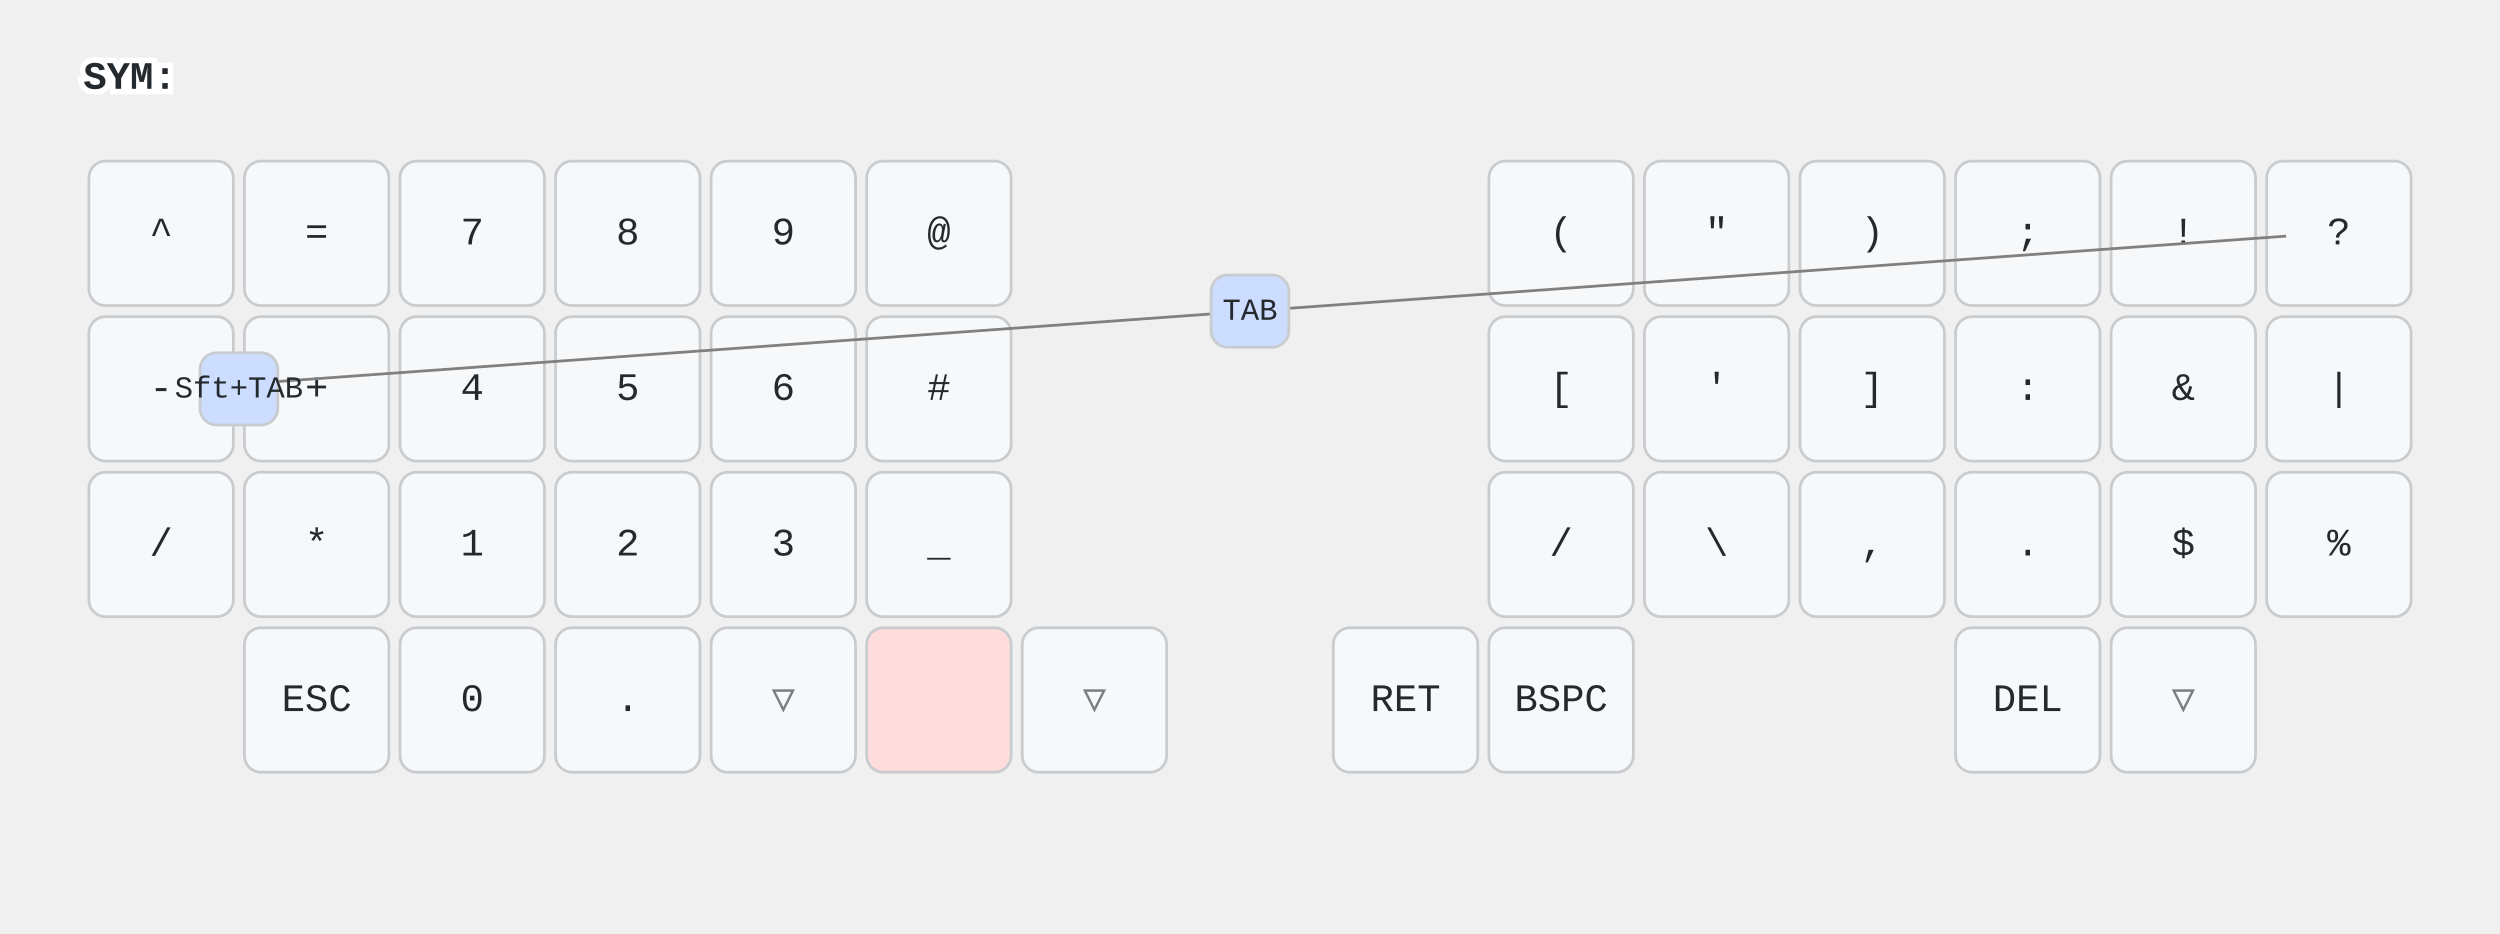
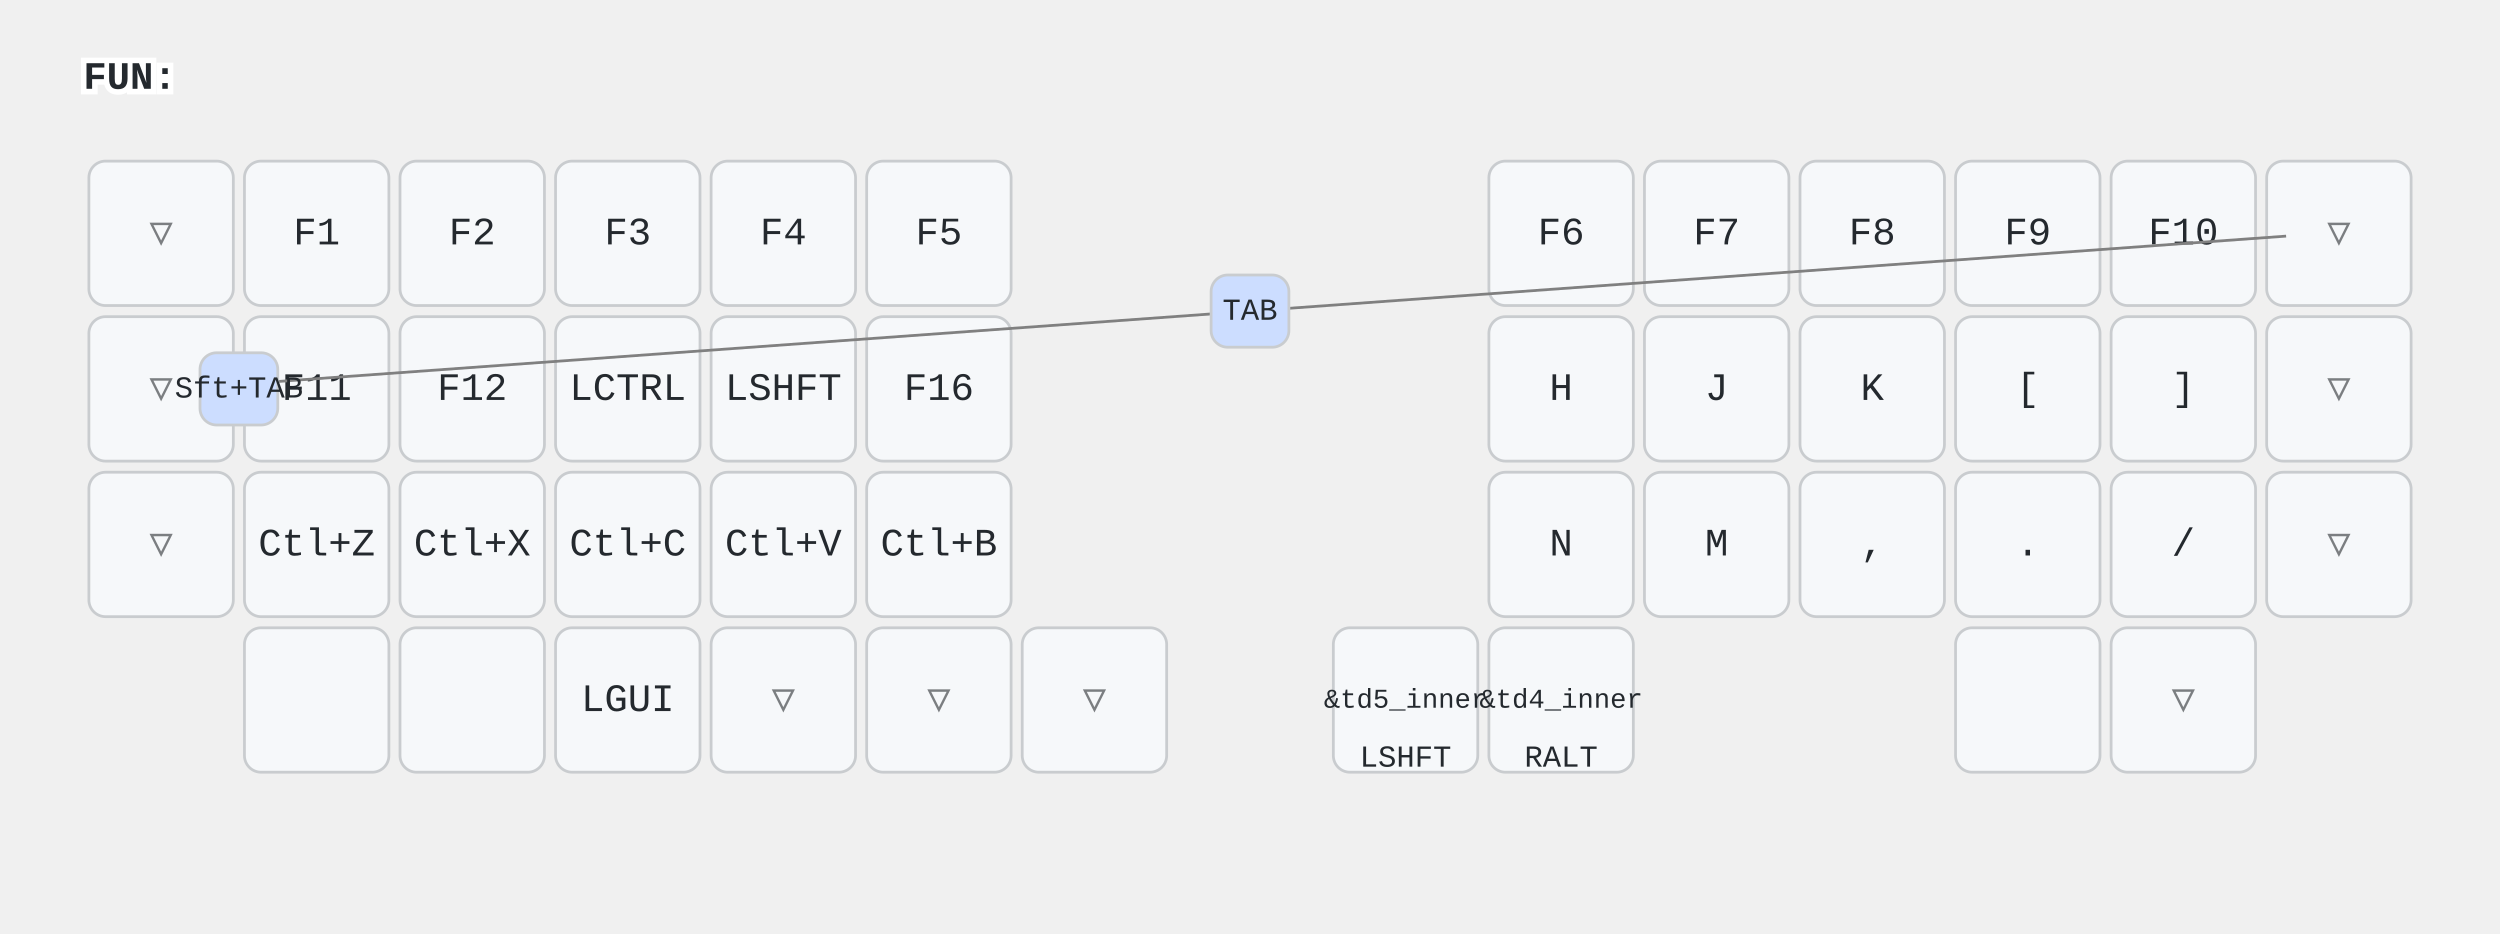
<svg xmlns="http://www.w3.org/2000/svg" width="900" height="336" viewBox="0 0 900 336" class="keymap">
  <style>/* inherit to force styles through use tags */
svg path {
    fill: inherit;
}

/* font and background color specifications */
svg.keymap {
    font-family: SFMono-Regular,Consolas,Liberation Mono,Menlo,monospace;
    font-size: 14px;
    font-kerning: normal;
    text-rendering: optimizeLegibility;
    fill: #24292e;
}

/* default key styling */
rect.key {
    fill: #f6f8fa;
}

rect.key, rect.combo {
    stroke: #c9cccf;
    stroke-width: 1;
}

/* default key side styling, only used is draw_key_sides is set */
rect.side {
    filter: brightness(90%);
}

/* color accent for combo boxes */
rect.combo, rect.combo-separate {
    fill: #cdf;
}

/* color accent for held keys */
rect.held, rect.combo.held {
    fill: #fdd;
}

/* color accent for ghost (optional) keys */
rect.ghost, rect.combo.ghost {
    stroke-dasharray: 4, 4;
    stroke-width: 2;
}

text {
    text-anchor: middle;
    dominant-baseline: middle;
}

/* styling for layer labels */
text.label {
    font-weight: bold;
    text-anchor: start;
    stroke: white;
    stroke-width: 4;
    paint-order: stroke;
}

/* styling for optional footer */
text.footer {
    text-anchor: end;
    dominant-baseline: auto;
    stroke: white;
    stroke-width: 4;
    paint-order: stroke;
}

/* styling for combo tap, and key non-tap label text */
text.combo, text.hold, text.shifted, text.left, text.right, text.tl, text.tr, text.bl, text.br {
    font-size: 11px;
}

text.hold, text.bl, text.br {
    text-anchor: middle;
    dominant-baseline: auto;
}

text.shifted, text.tl, text.tr {
    text-anchor: middle;
    dominant-baseline: hanging;
}

text.left, text.tl, text.bl {
    text-anchor: start;
}

text.right, text.tr, text.br {
    text-anchor: end;
}

text.layer-activator {
    text-decoration: underline;
}

/* styling for hold/shifted label text in combo box */
text.combo.hold, text.combo.shifted, text.combo.left, text.combo.right {
    font-size: 8px;
}

/* lighter symbol for transparent keys */
text.trans {
    fill: #7b7e81;
}

/* styling for combo dendrons */
path.combo {
    stroke-width: 1;
    stroke: gray;
    fill: none;
}

/* Start Tabler Icons Cleanup */
/* cannot use height/width with glyphs */
.icon-tabler &gt; path {
    fill: inherit;
    stroke: inherit;
    stroke-width: 2;
}
/* hide tabler's default box */
.icon-tabler &gt; path[stroke="none"][fill="none"] {
    visibility: hidden;
}
/* End Tabler Icons Cleanup */
</style>
-   <g transform="translate(30, 0)" class="layer-SYM">
-     <text x="0" y="28" class="label" id="SYM">SYM:</text>
+   <g transform="translate(30, 0)" class="layer-FUN">
+     <text x="0" y="28" class="label" id="FUN">FUN:</text>
    <g transform="translate(0, 56)">
-       <g transform="translate(28, 28)" class="key keypos-0">
-         <rect rx="6" ry="6" x="-26" y="-26" width="52" height="52" class="key" />
-         <text x="0" y="0" class="key tap">^</text>
+       <g transform="translate(28, 28)" class="key trans keypos-0">
+         <rect rx="6" ry="6" x="-26" y="-26" width="52" height="52" class="key trans" />
+         <text x="0" y="0" class="key trans tap">▽</text>
      </g>
      <g transform="translate(84, 28)" class="key keypos-1">
        <rect rx="6" ry="6" x="-26" y="-26" width="52" height="52" class="key" />
-         <text x="0" y="0" class="key tap">=</text>
+         <text x="0" y="0" class="key tap">F1</text>
      </g>
      <g transform="translate(140, 28)" class="key keypos-2">
        <rect rx="6" ry="6" x="-26" y="-26" width="52" height="52" class="key" />
-         <text x="0" y="0" class="key tap">7</text>
+         <text x="0" y="0" class="key tap">F2</text>
      </g>
      <g transform="translate(196, 28)" class="key keypos-3">
        <rect rx="6" ry="6" x="-26" y="-26" width="52" height="52" class="key" />
-         <text x="0" y="0" class="key tap">8</text>
+         <text x="0" y="0" class="key tap">F3</text>
      </g>
      <g transform="translate(252, 28)" class="key keypos-4">
        <rect rx="6" ry="6" x="-26" y="-26" width="52" height="52" class="key" />
-         <text x="0" y="0" class="key tap">9</text>
+         <text x="0" y="0" class="key tap">F4</text>
      </g>
      <g transform="translate(308, 28)" class="key keypos-5">
        <rect rx="6" ry="6" x="-26" y="-26" width="52" height="52" class="key" />
-         <text x="0" y="0" class="key tap">@</text>
+         <text x="0" y="0" class="key tap">F5</text>
      </g>
      <g transform="translate(532, 28)" class="key keypos-6">
        <rect rx="6" ry="6" x="-26" y="-26" width="52" height="52" class="key" />
-         <text x="0" y="0" class="key tap">(</text>
+         <text x="0" y="0" class="key tap">F6</text>
      </g>
      <g transform="translate(588, 28)" class="key keypos-7">
        <rect rx="6" ry="6" x="-26" y="-26" width="52" height="52" class="key" />
-         <text x="0" y="0" class="key tap">"</text>
+         <text x="0" y="0" class="key tap">F7</text>
      </g>
      <g transform="translate(644, 28)" class="key keypos-8">
        <rect rx="6" ry="6" x="-26" y="-26" width="52" height="52" class="key" />
-         <text x="0" y="0" class="key tap">)</text>
+         <text x="0" y="0" class="key tap">F8</text>
      </g>
      <g transform="translate(700, 28)" class="key keypos-9">
        <rect rx="6" ry="6" x="-26" y="-26" width="52" height="52" class="key" />
-         <text x="0" y="0" class="key tap">;</text>
+         <text x="0" y="0" class="key tap">F9</text>
      </g>
      <g transform="translate(756, 28)" class="key keypos-10">
        <rect rx="6" ry="6" x="-26" y="-26" width="52" height="52" class="key" />
-         <text x="0" y="0" class="key tap">!</text>
-       </g>
-       <g transform="translate(812, 28)" class="key keypos-11">
-         <rect rx="6" ry="6" x="-26" y="-26" width="52" height="52" class="key" />
-         <text x="0" y="0" class="key tap">?</text>
-       </g>
-       <g transform="translate(28, 84)" class="key keypos-12">
-         <rect rx="6" ry="6" x="-26" y="-26" width="52" height="52" class="key" />
-         <text x="0" y="0" class="key tap">-</text>
+         <text x="0" y="0" class="key tap">F10</text>
+       </g>
+       <g transform="translate(812, 28)" class="key trans keypos-11">
+         <rect rx="6" ry="6" x="-26" y="-26" width="52" height="52" class="key trans" />
+         <text x="0" y="0" class="key trans tap">▽</text>
+       </g>
+       <g transform="translate(28, 84)" class="key trans keypos-12">
+         <rect rx="6" ry="6" x="-26" y="-26" width="52" height="52" class="key trans" />
+         <text x="0" y="0" class="key trans tap">▽</text>
      </g>
      <g transform="translate(84, 84)" class="key keypos-13">
        <rect rx="6" ry="6" x="-26" y="-26" width="52" height="52" class="key" />
-         <text x="0" y="0" class="key tap">+</text>
+         <text x="0" y="0" class="key tap">F11</text>
      </g>
      <g transform="translate(140, 84)" class="key keypos-14">
        <rect rx="6" ry="6" x="-26" y="-26" width="52" height="52" class="key" />
-         <text x="0" y="0" class="key tap">4</text>
+         <text x="0" y="0" class="key tap">F12</text>
      </g>
      <g transform="translate(196, 84)" class="key keypos-15">
        <rect rx="6" ry="6" x="-26" y="-26" width="52" height="52" class="key" />
-         <text x="0" y="0" class="key tap">5</text>
+         <text x="0" y="0" class="key tap">LCTRL</text>
      </g>
      <g transform="translate(252, 84)" class="key keypos-16">
        <rect rx="6" ry="6" x="-26" y="-26" width="52" height="52" class="key" />
-         <text x="0" y="0" class="key tap">6</text>
+         <text x="0" y="0" class="key tap">LSHFT</text>
      </g>
      <g transform="translate(308, 84)" class="key keypos-17">
        <rect rx="6" ry="6" x="-26" y="-26" width="52" height="52" class="key" />
-         <text x="0" y="0" class="key tap">#</text>
+         <text x="0" y="0" class="key tap">F16</text>
      </g>
      <g transform="translate(532, 84)" class="key keypos-18">
        <rect rx="6" ry="6" x="-26" y="-26" width="52" height="52" class="key" />
+         <text x="0" y="0" class="key tap">H</text>
+       </g>
+       <g transform="translate(588, 84)" class="key keypos-19">
+         <rect rx="6" ry="6" x="-26" y="-26" width="52" height="52" class="key" />
+         <text x="0" y="0" class="key tap">J</text>
+       </g>
+       <g transform="translate(644, 84)" class="key keypos-20">
+         <rect rx="6" ry="6" x="-26" y="-26" width="52" height="52" class="key" />
+         <text x="0" y="0" class="key tap">K</text>
+       </g>
+       <g transform="translate(700, 84)" class="key keypos-21">
+         <rect rx="6" ry="6" x="-26" y="-26" width="52" height="52" class="key" />
        <text x="0" y="0" class="key tap">[</text>
      </g>
-       <g transform="translate(588, 84)" class="key keypos-19">
-         <rect rx="6" ry="6" x="-26" y="-26" width="52" height="52" class="key" />
-         <text x="0" y="0" class="key tap">'</text>
-       </g>
-       <g transform="translate(644, 84)" class="key keypos-20">
+       <g transform="translate(756, 84)" class="key keypos-22">
        <rect rx="6" ry="6" x="-26" y="-26" width="52" height="52" class="key" />
        <text x="0" y="0" class="key tap">]</text>
      </g>
-       <g transform="translate(700, 84)" class="key keypos-21">
-         <rect rx="6" ry="6" x="-26" y="-26" width="52" height="52" class="key" />
-         <text x="0" y="0" class="key tap">:</text>
-       </g>
-       <g transform="translate(756, 84)" class="key keypos-22">
-         <rect rx="6" ry="6" x="-26" y="-26" width="52" height="52" class="key" />
-         <text x="0" y="0" class="key tap">&amp;</text>
-       </g>
-       <g transform="translate(812, 84)" class="key keypos-23">
-         <rect rx="6" ry="6" x="-26" y="-26" width="52" height="52" class="key" />
-         <text x="0" y="0" class="key tap">|</text>
-       </g>
-       <g transform="translate(28, 140)" class="key keypos-24">
+       <g transform="translate(812, 84)" class="key trans keypos-23">
+         <rect rx="6" ry="6" x="-26" y="-26" width="52" height="52" class="key trans" />
+         <text x="0" y="0" class="key trans tap">▽</text>
+       </g>
+       <g transform="translate(28, 140)" class="key trans keypos-24">
+         <rect rx="6" ry="6" x="-26" y="-26" width="52" height="52" class="key trans" />
+         <text x="0" y="0" class="key trans tap">▽</text>
+       </g>
+       <g transform="translate(84, 140)" class="key keypos-25">
+         <rect rx="6" ry="6" x="-26" y="-26" width="52" height="52" class="key" />
+         <text x="0" y="0" class="key tap">Ctl+Z</text>
+       </g>
+       <g transform="translate(140, 140)" class="key keypos-26">
+         <rect rx="6" ry="6" x="-26" y="-26" width="52" height="52" class="key" />
+         <text x="0" y="0" class="key tap">Ctl+X</text>
+       </g>
+       <g transform="translate(196, 140)" class="key keypos-27">
+         <rect rx="6" ry="6" x="-26" y="-26" width="52" height="52" class="key" />
+         <text x="0" y="0" class="key tap">Ctl+C</text>
+       </g>
+       <g transform="translate(252, 140)" class="key keypos-28">
+         <rect rx="6" ry="6" x="-26" y="-26" width="52" height="52" class="key" />
+         <text x="0" y="0" class="key tap">Ctl+V</text>
+       </g>
+       <g transform="translate(308, 140)" class="key keypos-29">
+         <rect rx="6" ry="6" x="-26" y="-26" width="52" height="52" class="key" />
+         <text x="0" y="0" class="key tap">Ctl+B</text>
+       </g>
+       <g transform="translate(532, 140)" class="key keypos-30">
+         <rect rx="6" ry="6" x="-26" y="-26" width="52" height="52" class="key" />
+         <text x="0" y="0" class="key tap">N</text>
+       </g>
+       <g transform="translate(588, 140)" class="key keypos-31">
+         <rect rx="6" ry="6" x="-26" y="-26" width="52" height="52" class="key" />
+         <text x="0" y="0" class="key tap">M</text>
+       </g>
+       <g transform="translate(644, 140)" class="key keypos-32">
+         <rect rx="6" ry="6" x="-26" y="-26" width="52" height="52" class="key" />
+         <text x="0" y="0" class="key tap">,</text>
+       </g>
+       <g transform="translate(700, 140)" class="key keypos-33">
+         <rect rx="6" ry="6" x="-26" y="-26" width="52" height="52" class="key" />
+         <text x="0" y="0" class="key tap">.</text>
+       </g>
+       <g transform="translate(756, 140)" class="key keypos-34">
        <rect rx="6" ry="6" x="-26" y="-26" width="52" height="52" class="key" />
        <text x="0" y="0" class="key tap">/</text>
      </g>
-       <g transform="translate(84, 140)" class="key keypos-25">
-         <rect rx="6" ry="6" x="-26" y="-26" width="52" height="52" class="key" />
-         <text x="0" y="0" class="key tap">*</text>
-       </g>
-       <g transform="translate(140, 140)" class="key keypos-26">
-         <rect rx="6" ry="6" x="-26" y="-26" width="52" height="52" class="key" />
-         <text x="0" y="0" class="key tap">1</text>
-       </g>
-       <g transform="translate(196, 140)" class="key keypos-27">
-         <rect rx="6" ry="6" x="-26" y="-26" width="52" height="52" class="key" />
-         <text x="0" y="0" class="key tap">2</text>
-       </g>
-       <g transform="translate(252, 140)" class="key keypos-28">
-         <rect rx="6" ry="6" x="-26" y="-26" width="52" height="52" class="key" />
-         <text x="0" y="0" class="key tap">3</text>
-       </g>
-       <g transform="translate(308, 140)" class="key keypos-29">
-         <rect rx="6" ry="6" x="-26" y="-26" width="52" height="52" class="key" />
-         <text x="0" y="0" class="key tap">_</text>
-       </g>
-       <g transform="translate(532, 140)" class="key keypos-30">
-         <rect rx="6" ry="6" x="-26" y="-26" width="52" height="52" class="key" />
-         <text x="0" y="0" class="key tap">/</text>
-       </g>
-       <g transform="translate(588, 140)" class="key keypos-31">
-         <rect rx="6" ry="6" x="-26" y="-26" width="52" height="52" class="key" />
-         <text x="0" y="0" class="key tap">\</text>
-       </g>
-       <g transform="translate(644, 140)" class="key keypos-32">
-         <rect rx="6" ry="6" x="-26" y="-26" width="52" height="52" class="key" />
-         <text x="0" y="0" class="key tap">,</text>
-       </g>
-       <g transform="translate(700, 140)" class="key keypos-33">
-         <rect rx="6" ry="6" x="-26" y="-26" width="52" height="52" class="key" />
-         <text x="0" y="0" class="key tap">.</text>
-       </g>
-       <g transform="translate(756, 140)" class="key keypos-34">
-         <rect rx="6" ry="6" x="-26" y="-26" width="52" height="52" class="key" />
-         <text x="0" y="0" class="key tap">$</text>
-       </g>
-       <g transform="translate(812, 140)" class="key keypos-35">
-         <rect rx="6" ry="6" x="-26" y="-26" width="52" height="52" class="key" />
-         <text x="0" y="0" class="key tap">%</text>
+       <g transform="translate(812, 140)" class="key trans keypos-35">
+         <rect rx="6" ry="6" x="-26" y="-26" width="52" height="52" class="key trans" />
+         <text x="0" y="0" class="key trans tap">▽</text>
      </g>
      <g transform="translate(84, 196)" class="key keypos-36">
        <rect rx="6" ry="6" x="-26" y="-26" width="52" height="52" class="key" />
-         <text x="0" y="0" class="key tap">ESC</text>
      </g>
      <g transform="translate(140, 196)" class="key keypos-37">
        <rect rx="6" ry="6" x="-26" y="-26" width="52" height="52" class="key" />
-         <text x="0" y="0" class="key tap">0</text>
      </g>
      <g transform="translate(196, 196)" class="key keypos-38">
        <rect rx="6" ry="6" x="-26" y="-26" width="52" height="52" class="key" />
-         <text x="0" y="0" class="key tap">.</text>
+         <text x="0" y="0" class="key tap">LGUI</text>
      </g>
      <g transform="translate(252, 196)" class="key trans keypos-39">
        <rect rx="6" ry="6" x="-26" y="-26" width="52" height="52" class="key trans" />
        <text x="0" y="0" class="key trans tap">▽</text>
      </g>
-       <g transform="translate(308, 196)" class="key held keypos-40">
-         <rect rx="6" ry="6" x="-26" y="-26" width="52" height="52" class="key held" />
+       <g transform="translate(308, 196)" class="key trans keypos-40">
+         <rect rx="6" ry="6" x="-26" y="-26" width="52" height="52" class="key trans" />
+         <text x="0" y="0" class="key trans tap">▽</text>
      </g>
      <g transform="translate(364, 196)" class="key trans keypos-41">
        <rect rx="6" ry="6" x="-26" y="-26" width="52" height="52" class="key trans" />
        <text x="0" y="0" class="key trans tap">▽</text>
      </g>
      <g transform="translate(476, 196)" class="key keypos-42">
        <rect rx="6" ry="6" x="-26" y="-26" width="52" height="52" class="key" />
-         <text x="0" y="0" class="key tap">RET</text>
+         <text x="0" y="0" class="key tap">
+           <tspan style="font-size: 70%">&amp;td5_inner</tspan>
+         </text>
+         <text x="0" y="24" class="key hold">LSHFT</text>
      </g>
      <g transform="translate(532, 196)" class="key keypos-43">
        <rect rx="6" ry="6" x="-26" y="-26" width="52" height="52" class="key" />
-         <text x="0" y="0" class="key tap">BSPC</text>
+         <text x="0" y="0" class="key tap">
+           <tspan style="font-size: 70%">&amp;td4_inner</tspan>
+         </text>
+         <text x="0" y="24" class="key hold">RALT</text>
      </g>
      <g transform="translate(700, 196)" class="key keypos-44">
        <rect rx="6" ry="6" x="-26" y="-26" width="52" height="52" class="key" />
-         <text x="0" y="0" class="key tap">DEL</text>
      </g>
      <g transform="translate(756, 196)" class="key trans keypos-45">
        <rect rx="6" ry="6" x="-26" y="-26" width="52" height="52" class="key trans" />
        <text x="0" y="0" class="key trans tap">▽</text>
      </g>
      <g class="combo combopos-0">
        <path d="M420,56 l373,-27" class="combo" />
        <path d="M420,56 l-373,27" class="combo" />
        <rect rx="6" ry="6" x="406" y="43" width="28" height="26" class="combo" />
        <text x="420" y="56" class="combo tap">TAB</text>
      </g>
      <g class="combo combopos-1">
        <rect rx="6" ry="6" x="42" y="71" width="28" height="26" class="combo" />
        <text x="56" y="84" class="combo tap">Sft+TAB</text>
      </g>
    </g>
  </g>
</svg>
